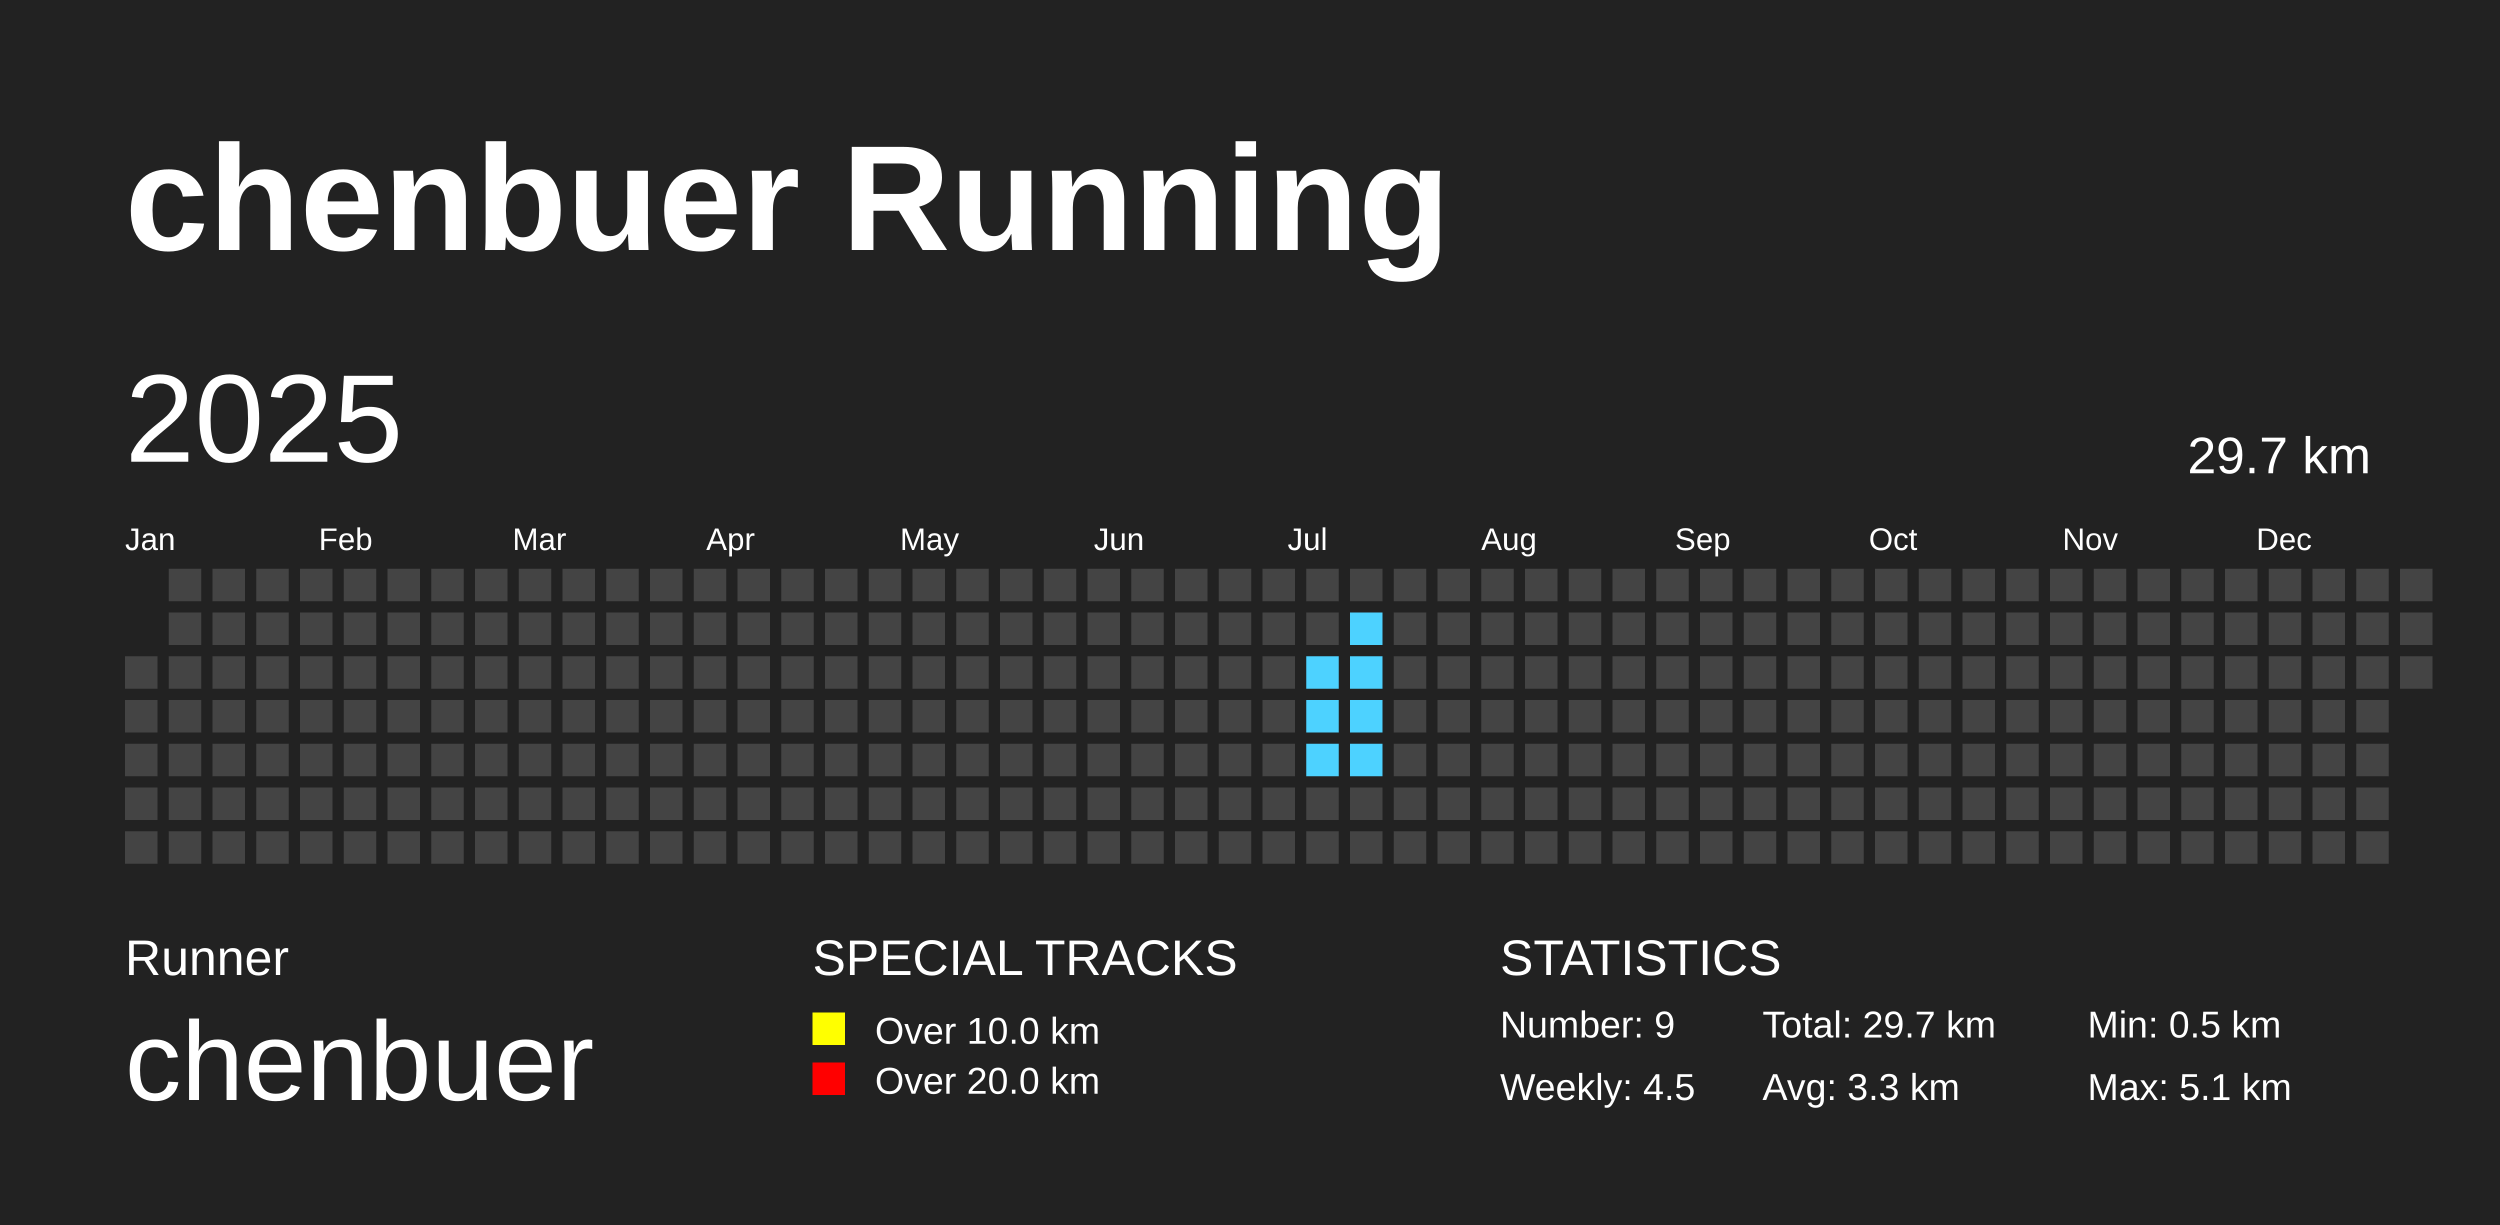
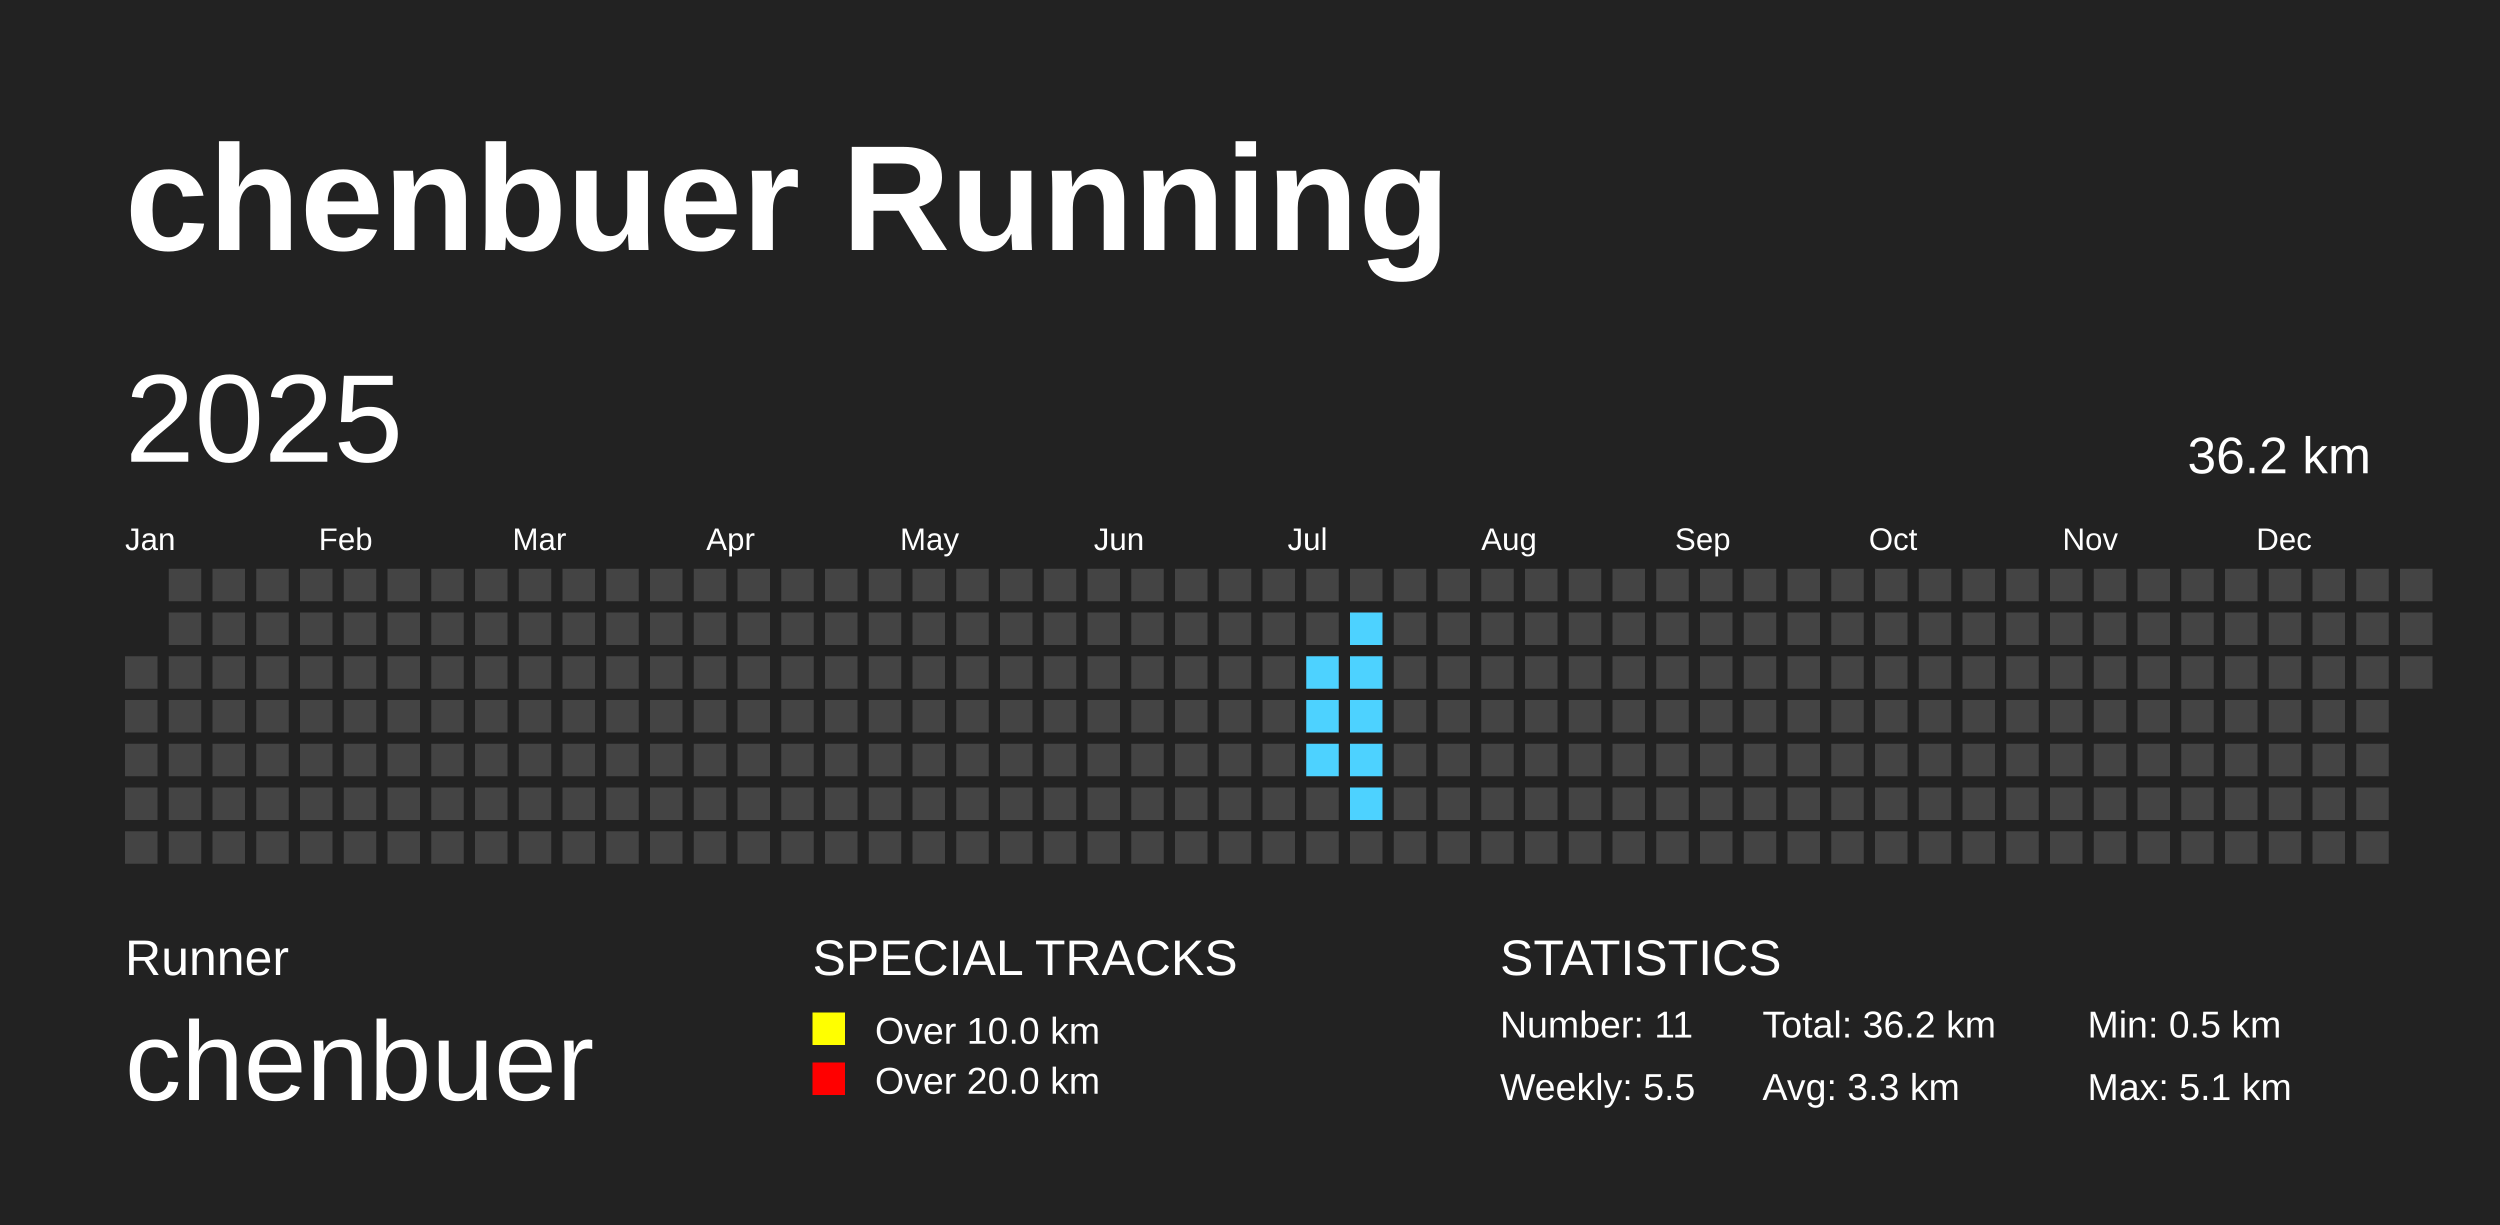
<svg xmlns="http://www.w3.org/2000/svg" baseProfile="full" height="98mm" version="1.1" viewBox="0,0,200,98" width="200mm">
  <defs />
  <rect fill="#222222" height="98" width="200" x="0" y="0" />
  <text fill="#FFFFFF" style="font-size:12px; font-family:Arial; font-weight:bold;" x="10" y="20">chenbuer Running</text>
  <text fill="#FFFFFF" style="font-size:4px; font-family:Arial" x="10" y="78">Runner</text>
  <text fill="#FFFFFF" style="font-size:9px; font-family:Arial" x="10" y="88">chenbuer</text>
  <text fill="#FFFFFF" style="font-size:4px; font-family:Arial" x="65" y="78">SPECIAL TRACKS</text>
  <rect fill="yellow" height="2.6" width="2.6" x="65" y="81" />
  <text fill="#FFFFFF" style="font-size:3px; font-family:Arial" x="70" y="83.5">Over 10.0 km</text>
  <rect fill="red" height="2.6" width="2.6" x="65" y="85" />
  <text fill="#FFFFFF" style="font-size:3px; font-family:Arial" x="70" y="87.5">Over 20.0 km</text>
  <text fill="#FFFFFF" style="font-size:4px; font-family:Arial" x="120" y="78">STATISTICS</text>
-   <text fill="#FFFFFF" style="font-size:3px; font-family:Arial" x="120" y="83">Number: 9</text>
-   <text fill="#FFFFFF" style="font-size:3px; font-family:Arial" x="120" y="88">Weekly: 4.5</text>
-   <text fill="#FFFFFF" style="font-size:3px; font-family:Arial" x="141" y="83">Total: 29.7 km</text>
+   <text fill="#FFFFFF" style="font-size:3px; font-family:Arial" x="120" y="83">Number: 11</text>
+   <text fill="#FFFFFF" style="font-size:3px; font-family:Arial" x="120" y="88">Weekly: 5.5</text>
+   <text fill="#FFFFFF" style="font-size:3px; font-family:Arial" x="141" y="83">Total: 36.2 km</text>
  <text fill="#FFFFFF" style="font-size:3px; font-family:Arial" x="141" y="88">Avg: 3.3 km</text>
  <text fill="#FFFFFF" style="font-size:3px; font-family:Arial" x="167" y="83">Min: 0.5 km</text>
  <text fill="#FFFFFF" style="font-size:3px; font-family:Arial" x="167" y="88">Max: 5.1 km</text>
  <text dominant-baseline="hanging" fill="#FFFFFF" style="font-size:10.0px; font-family:Arial;" x="10" y="30">2025</text>
-   <text dominant-baseline="hanging" fill="#FFFFFF" style="font-size:4.125px; font-family:Arial;" x="175" y="35">29.7 km</text>
+   <text dominant-baseline="hanging" fill="#FFFFFF" style="font-size:4.125px; font-family:Arial;" x="175" y="35">36.2 km</text>
  <text fill="#FFFFFF" style="font-size:2.5px; font-family:Arial" x="10.0" y="44">Jan</text>
  <text fill="#FFFFFF" style="font-size:2.5px; font-family:Arial" x="25.5" y="44">Feb</text>
  <text fill="#FFFFFF" style="font-size:2.5px; font-family:Arial" x="41.0" y="44">Mar</text>
  <text fill="#FFFFFF" style="font-size:2.5px; font-family:Arial" x="56.5" y="44">Apr</text>
  <text fill="#FFFFFF" style="font-size:2.5px; font-family:Arial" x="72.0" y="44">May</text>
  <text fill="#FFFFFF" style="font-size:2.5px; font-family:Arial" x="87.5" y="44">Jun</text>
  <text fill="#FFFFFF" style="font-size:2.5px; font-family:Arial" x="103.0" y="44">Jul</text>
  <text fill="#FFFFFF" style="font-size:2.5px; font-family:Arial" x="118.5" y="44">Aug</text>
  <text fill="#FFFFFF" style="font-size:2.5px; font-family:Arial" x="134.0" y="44">Sep</text>
  <text fill="#FFFFFF" style="font-size:2.5px; font-family:Arial" x="149.5" y="44">Oct</text>
  <text fill="#FFFFFF" style="font-size:2.5px; font-family:Arial" x="165.0" y="44">Nov</text>
  <text fill="#FFFFFF" style="font-size:2.5px; font-family:Arial" x="180.5" y="44">Dec</text>
  <rect fill="#444444" height="2.6" width="2.6" x="10.0" y="52.5" />
  <rect fill="#444444" height="2.6" width="2.6" x="10.0" y="56.0" />
  <rect fill="#444444" height="2.6" width="2.6" x="10.0" y="59.5" />
  <rect fill="#444444" height="2.6" width="2.6" x="10.0" y="63.0" />
  <rect fill="#444444" height="2.6" width="2.6" x="10.0" y="66.5" />
  <rect fill="#444444" height="2.6" width="2.6" x="13.5" y="45.5" />
  <rect fill="#444444" height="2.6" width="2.6" x="13.5" y="49.0" />
  <rect fill="#444444" height="2.6" width="2.6" x="13.5" y="52.5" />
  <rect fill="#444444" height="2.6" width="2.6" x="13.5" y="56.0" />
  <rect fill="#444444" height="2.6" width="2.6" x="13.5" y="59.5" />
  <rect fill="#444444" height="2.6" width="2.6" x="13.5" y="63.0" />
  <rect fill="#444444" height="2.6" width="2.6" x="13.5" y="66.5" />
  <rect fill="#444444" height="2.6" width="2.6" x="17.0" y="45.5" />
  <rect fill="#444444" height="2.6" width="2.6" x="17.0" y="49.0" />
  <rect fill="#444444" height="2.6" width="2.6" x="17.0" y="52.5" />
  <rect fill="#444444" height="2.6" width="2.6" x="17.0" y="56.0" />
  <rect fill="#444444" height="2.6" width="2.6" x="17.0" y="59.5" />
  <rect fill="#444444" height="2.6" width="2.6" x="17.0" y="63.0" />
  <rect fill="#444444" height="2.6" width="2.6" x="17.0" y="66.5" />
  <rect fill="#444444" height="2.6" width="2.6" x="20.5" y="45.5" />
  <rect fill="#444444" height="2.6" width="2.6" x="20.5" y="49.0" />
  <rect fill="#444444" height="2.6" width="2.6" x="20.5" y="52.5" />
  <rect fill="#444444" height="2.6" width="2.6" x="20.5" y="56.0" />
  <rect fill="#444444" height="2.6" width="2.6" x="20.5" y="59.5" />
  <rect fill="#444444" height="2.6" width="2.6" x="20.5" y="63.0" />
  <rect fill="#444444" height="2.6" width="2.6" x="20.5" y="66.5" />
  <rect fill="#444444" height="2.6" width="2.6" x="24.0" y="45.5" />
  <rect fill="#444444" height="2.6" width="2.6" x="24.0" y="49.0" />
  <rect fill="#444444" height="2.6" width="2.6" x="24.0" y="52.5" />
  <rect fill="#444444" height="2.6" width="2.6" x="24.0" y="56.0" />
  <rect fill="#444444" height="2.6" width="2.6" x="24.0" y="59.5" />
  <rect fill="#444444" height="2.6" width="2.6" x="24.0" y="63.0" />
  <rect fill="#444444" height="2.6" width="2.6" x="24.0" y="66.5" />
  <rect fill="#444444" height="2.6" width="2.6" x="27.5" y="45.5" />
  <rect fill="#444444" height="2.6" width="2.6" x="27.5" y="49.0" />
  <rect fill="#444444" height="2.6" width="2.6" x="27.5" y="52.5" />
  <rect fill="#444444" height="2.6" width="2.6" x="27.5" y="56.0" />
  <rect fill="#444444" height="2.6" width="2.6" x="27.5" y="59.5" />
  <rect fill="#444444" height="2.6" width="2.6" x="27.5" y="63.0" />
  <rect fill="#444444" height="2.6" width="2.6" x="27.5" y="66.5" />
  <rect fill="#444444" height="2.6" width="2.6" x="31.0" y="45.5" />
  <rect fill="#444444" height="2.6" width="2.6" x="31.0" y="49.0" />
  <rect fill="#444444" height="2.6" width="2.6" x="31.0" y="52.5" />
  <rect fill="#444444" height="2.6" width="2.6" x="31.0" y="56.0" />
  <rect fill="#444444" height="2.6" width="2.6" x="31.0" y="59.5" />
  <rect fill="#444444" height="2.6" width="2.6" x="31.0" y="63.0" />
  <rect fill="#444444" height="2.6" width="2.6" x="31.0" y="66.5" />
  <rect fill="#444444" height="2.6" width="2.6" x="34.5" y="45.5" />
  <rect fill="#444444" height="2.6" width="2.6" x="34.5" y="49.0" />
  <rect fill="#444444" height="2.6" width="2.6" x="34.5" y="52.5" />
  <rect fill="#444444" height="2.6" width="2.6" x="34.5" y="56.0" />
  <rect fill="#444444" height="2.6" width="2.6" x="34.5" y="59.5" />
  <rect fill="#444444" height="2.6" width="2.6" x="34.5" y="63.0" />
  <rect fill="#444444" height="2.6" width="2.6" x="34.5" y="66.5" />
  <rect fill="#444444" height="2.6" width="2.6" x="38.0" y="45.5" />
  <rect fill="#444444" height="2.6" width="2.6" x="38.0" y="49.0" />
  <rect fill="#444444" height="2.6" width="2.6" x="38.0" y="52.5" />
  <rect fill="#444444" height="2.6" width="2.6" x="38.0" y="56.0" />
  <rect fill="#444444" height="2.6" width="2.6" x="38.0" y="59.5" />
  <rect fill="#444444" height="2.6" width="2.6" x="38.0" y="63.0" />
  <rect fill="#444444" height="2.6" width="2.6" x="38.0" y="66.5" />
  <rect fill="#444444" height="2.6" width="2.6" x="41.5" y="45.5" />
  <rect fill="#444444" height="2.6" width="2.6" x="41.5" y="49.0" />
  <rect fill="#444444" height="2.6" width="2.6" x="41.5" y="52.5" />
  <rect fill="#444444" height="2.6" width="2.6" x="41.5" y="56.0" />
  <rect fill="#444444" height="2.6" width="2.6" x="41.5" y="59.5" />
  <rect fill="#444444" height="2.6" width="2.6" x="41.5" y="63.0" />
  <rect fill="#444444" height="2.6" width="2.6" x="41.5" y="66.5" />
  <rect fill="#444444" height="2.6" width="2.6" x="45.0" y="45.5" />
  <rect fill="#444444" height="2.6" width="2.6" x="45.0" y="49.0" />
  <rect fill="#444444" height="2.6" width="2.6" x="45.0" y="52.5" />
  <rect fill="#444444" height="2.6" width="2.6" x="45.0" y="56.0" />
  <rect fill="#444444" height="2.6" width="2.6" x="45.0" y="59.5" />
  <rect fill="#444444" height="2.6" width="2.6" x="45.0" y="63.0" />
  <rect fill="#444444" height="2.6" width="2.6" x="45.0" y="66.5" />
  <rect fill="#444444" height="2.6" width="2.6" x="48.5" y="45.5" />
  <rect fill="#444444" height="2.6" width="2.6" x="48.5" y="49.0" />
  <rect fill="#444444" height="2.6" width="2.6" x="48.5" y="52.5" />
  <rect fill="#444444" height="2.6" width="2.6" x="48.5" y="56.0" />
  <rect fill="#444444" height="2.6" width="2.6" x="48.5" y="59.5" />
  <rect fill="#444444" height="2.6" width="2.6" x="48.5" y="63.0" />
  <rect fill="#444444" height="2.6" width="2.6" x="48.5" y="66.5" />
  <rect fill="#444444" height="2.6" width="2.6" x="52.0" y="45.5" />
  <rect fill="#444444" height="2.6" width="2.6" x="52.0" y="49.0" />
  <rect fill="#444444" height="2.6" width="2.6" x="52.0" y="52.5" />
  <rect fill="#444444" height="2.6" width="2.6" x="52.0" y="56.0" />
  <rect fill="#444444" height="2.6" width="2.6" x="52.0" y="59.5" />
  <rect fill="#444444" height="2.6" width="2.6" x="52.0" y="63.0" />
  <rect fill="#444444" height="2.6" width="2.6" x="52.0" y="66.5" />
  <rect fill="#444444" height="2.6" width="2.6" x="55.5" y="45.5" />
  <rect fill="#444444" height="2.6" width="2.6" x="55.5" y="49.0" />
  <rect fill="#444444" height="2.6" width="2.6" x="55.5" y="52.5" />
  <rect fill="#444444" height="2.6" width="2.6" x="55.5" y="56.0" />
  <rect fill="#444444" height="2.6" width="2.6" x="55.5" y="59.5" />
  <rect fill="#444444" height="2.6" width="2.6" x="55.5" y="63.0" />
  <rect fill="#444444" height="2.6" width="2.6" x="55.5" y="66.5" />
  <rect fill="#444444" height="2.6" width="2.6" x="59.0" y="45.5" />
  <rect fill="#444444" height="2.6" width="2.6" x="59.0" y="49.0" />
  <rect fill="#444444" height="2.6" width="2.6" x="59.0" y="52.5" />
  <rect fill="#444444" height="2.6" width="2.6" x="59.0" y="56.0" />
  <rect fill="#444444" height="2.6" width="2.6" x="59.0" y="59.5" />
  <rect fill="#444444" height="2.6" width="2.6" x="59.0" y="63.0" />
  <rect fill="#444444" height="2.6" width="2.6" x="59.0" y="66.5" />
  <rect fill="#444444" height="2.6" width="2.6" x="62.5" y="45.5" />
  <rect fill="#444444" height="2.6" width="2.6" x="62.5" y="49.0" />
  <rect fill="#444444" height="2.6" width="2.6" x="62.5" y="52.5" />
  <rect fill="#444444" height="2.6" width="2.6" x="62.5" y="56.0" />
  <rect fill="#444444" height="2.6" width="2.6" x="62.5" y="59.5" />
  <rect fill="#444444" height="2.6" width="2.6" x="62.5" y="63.0" />
  <rect fill="#444444" height="2.6" width="2.6" x="62.5" y="66.5" />
  <rect fill="#444444" height="2.6" width="2.6" x="66.0" y="45.5" />
  <rect fill="#444444" height="2.6" width="2.6" x="66.0" y="49.0" />
  <rect fill="#444444" height="2.6" width="2.6" x="66.0" y="52.5" />
  <rect fill="#444444" height="2.6" width="2.6" x="66.0" y="56.0" />
  <rect fill="#444444" height="2.6" width="2.6" x="66.0" y="59.5" />
  <rect fill="#444444" height="2.6" width="2.6" x="66.0" y="63.0" />
  <rect fill="#444444" height="2.6" width="2.6" x="66.0" y="66.5" />
  <rect fill="#444444" height="2.6" width="2.6" x="69.5" y="45.5" />
  <rect fill="#444444" height="2.6" width="2.6" x="69.5" y="49.0" />
  <rect fill="#444444" height="2.6" width="2.6" x="69.5" y="52.5" />
  <rect fill="#444444" height="2.6" width="2.6" x="69.5" y="56.0" />
  <rect fill="#444444" height="2.6" width="2.6" x="69.5" y="59.5" />
  <rect fill="#444444" height="2.6" width="2.6" x="69.5" y="63.0" />
  <rect fill="#444444" height="2.6" width="2.6" x="69.5" y="66.5" />
  <rect fill="#444444" height="2.6" width="2.6" x="73.0" y="45.5" />
  <rect fill="#444444" height="2.6" width="2.6" x="73.0" y="49.0" />
  <rect fill="#444444" height="2.6" width="2.6" x="73.0" y="52.5" />
  <rect fill="#444444" height="2.6" width="2.6" x="73.0" y="56.0" />
  <rect fill="#444444" height="2.6" width="2.6" x="73.0" y="59.5" />
  <rect fill="#444444" height="2.6" width="2.6" x="73.0" y="63.0" />
  <rect fill="#444444" height="2.6" width="2.6" x="73.0" y="66.5" />
  <rect fill="#444444" height="2.6" width="2.6" x="76.5" y="45.5" />
  <rect fill="#444444" height="2.6" width="2.6" x="76.5" y="49.0" />
  <rect fill="#444444" height="2.6" width="2.6" x="76.5" y="52.5" />
  <rect fill="#444444" height="2.6" width="2.6" x="76.5" y="56.0" />
  <rect fill="#444444" height="2.6" width="2.6" x="76.5" y="59.5" />
  <rect fill="#444444" height="2.6" width="2.6" x="76.5" y="63.0" />
  <rect fill="#444444" height="2.6" width="2.6" x="76.5" y="66.5" />
  <rect fill="#444444" height="2.6" width="2.6" x="80.0" y="45.5" />
  <rect fill="#444444" height="2.6" width="2.6" x="80.0" y="49.0" />
  <rect fill="#444444" height="2.6" width="2.6" x="80.0" y="52.5" />
  <rect fill="#444444" height="2.6" width="2.6" x="80.0" y="56.0" />
  <rect fill="#444444" height="2.6" width="2.6" x="80.0" y="59.5" />
  <rect fill="#444444" height="2.6" width="2.6" x="80.0" y="63.0" />
  <rect fill="#444444" height="2.6" width="2.6" x="80.0" y="66.5" />
  <rect fill="#444444" height="2.6" width="2.6" x="83.5" y="45.5" />
  <rect fill="#444444" height="2.6" width="2.6" x="83.5" y="49.0" />
  <rect fill="#444444" height="2.6" width="2.6" x="83.5" y="52.5" />
  <rect fill="#444444" height="2.6" width="2.6" x="83.5" y="56.0" />
  <rect fill="#444444" height="2.6" width="2.6" x="83.5" y="59.5" />
  <rect fill="#444444" height="2.6" width="2.6" x="83.5" y="63.0" />
  <rect fill="#444444" height="2.6" width="2.6" x="83.5" y="66.5" />
  <rect fill="#444444" height="2.6" width="2.6" x="87.0" y="45.5" />
  <rect fill="#444444" height="2.6" width="2.6" x="87.0" y="49.0" />
  <rect fill="#444444" height="2.6" width="2.6" x="87.0" y="52.5" />
  <rect fill="#444444" height="2.6" width="2.6" x="87.0" y="56.0" />
  <rect fill="#444444" height="2.6" width="2.6" x="87.0" y="59.5" />
  <rect fill="#444444" height="2.6" width="2.6" x="87.0" y="63.0" />
  <rect fill="#444444" height="2.6" width="2.6" x="87.0" y="66.5" />
  <rect fill="#444444" height="2.6" width="2.6" x="90.5" y="45.5" />
  <rect fill="#444444" height="2.6" width="2.6" x="90.5" y="49.0" />
  <rect fill="#444444" height="2.6" width="2.6" x="90.5" y="52.5" />
  <rect fill="#444444" height="2.6" width="2.6" x="90.5" y="56.0" />
  <rect fill="#444444" height="2.6" width="2.6" x="90.5" y="59.5" />
  <rect fill="#444444" height="2.6" width="2.6" x="90.5" y="63.0" />
  <rect fill="#444444" height="2.6" width="2.6" x="90.5" y="66.5" />
  <rect fill="#444444" height="2.6" width="2.6" x="94.0" y="45.5" />
  <rect fill="#444444" height="2.6" width="2.6" x="94.0" y="49.0" />
  <rect fill="#444444" height="2.6" width="2.6" x="94.0" y="52.5" />
  <rect fill="#444444" height="2.6" width="2.6" x="94.0" y="56.0" />
  <rect fill="#444444" height="2.6" width="2.6" x="94.0" y="59.5" />
  <rect fill="#444444" height="2.6" width="2.6" x="94.0" y="63.0" />
  <rect fill="#444444" height="2.6" width="2.6" x="94.0" y="66.5" />
  <rect fill="#444444" height="2.6" width="2.6" x="97.5" y="45.5" />
  <rect fill="#444444" height="2.6" width="2.6" x="97.5" y="49.0" />
  <rect fill="#444444" height="2.6" width="2.6" x="97.5" y="52.5" />
  <rect fill="#444444" height="2.6" width="2.6" x="97.5" y="56.0" />
  <rect fill="#444444" height="2.6" width="2.6" x="97.5" y="59.5" />
  <rect fill="#444444" height="2.6" width="2.6" x="97.5" y="63.0" />
  <rect fill="#444444" height="2.6" width="2.6" x="97.5" y="66.5" />
  <rect fill="#444444" height="2.6" width="2.6" x="101.0" y="45.5" />
  <rect fill="#444444" height="2.6" width="2.6" x="101.0" y="49.0" />
  <rect fill="#444444" height="2.6" width="2.6" x="101.0" y="52.5" />
  <rect fill="#444444" height="2.6" width="2.6" x="101.0" y="56.0" />
  <rect fill="#444444" height="2.6" width="2.6" x="101.0" y="59.5" />
  <rect fill="#444444" height="2.6" width="2.6" x="101.0" y="63.0" />
  <rect fill="#444444" height="2.6" width="2.6" x="101.0" y="66.5" />
  <rect fill="#444444" height="2.6" width="2.6" x="104.5" y="45.5" />
  <rect fill="#444444" height="2.6" width="2.6" x="104.5" y="49.0" />
  <rect fill="#4DD2FF" height="2.6" width="2.6" x="104.5" y="52.5" />
  <rect fill="#4DD2FF" height="2.6" width="2.6" x="104.5" y="56.0" />
  <rect fill="#4DD2FF" height="2.6" width="2.6" x="104.5" y="59.5" />
  <rect fill="#444444" height="2.6" width="2.6" x="104.5" y="63.0" />
  <rect fill="#444444" height="2.6" width="2.6" x="104.5" y="66.5" />
  <rect fill="#444444" height="2.6" width="2.6" x="108.0" y="45.5" />
  <rect fill="#4DD2FF" height="2.6" width="2.6" x="108.0" y="49.0" />
  <rect fill="#4DD2FF" height="2.6" width="2.6" x="108.0" y="52.5" />
  <rect fill="#4DD2FF" height="2.6" width="2.6" x="108.0" y="56.0" />
  <rect fill="#4DD2FF" height="2.6" width="2.6" x="108.0" y="59.5" />
-   <rect fill="#444444" height="2.6" width="2.6" x="108.0" y="63.0" />
+   <rect fill="#4DD2FF" height="2.6" width="2.6" x="108.0" y="63.0" />
  <rect fill="#444444" height="2.6" width="2.6" x="108.0" y="66.5" />
  <rect fill="#444444" height="2.6" width="2.6" x="111.5" y="45.5" />
  <rect fill="#444444" height="2.6" width="2.6" x="111.5" y="49.0" />
  <rect fill="#444444" height="2.6" width="2.6" x="111.5" y="52.5" />
  <rect fill="#444444" height="2.6" width="2.6" x="111.5" y="56.0" />
  <rect fill="#444444" height="2.6" width="2.6" x="111.5" y="59.5" />
  <rect fill="#444444" height="2.6" width="2.6" x="111.5" y="63.0" />
  <rect fill="#444444" height="2.6" width="2.6" x="111.5" y="66.5" />
  <rect fill="#444444" height="2.6" width="2.6" x="115.0" y="45.5" />
  <rect fill="#444444" height="2.6" width="2.6" x="115.0" y="49.0" />
  <rect fill="#444444" height="2.6" width="2.6" x="115.0" y="52.5" />
  <rect fill="#444444" height="2.6" width="2.6" x="115.0" y="56.0" />
  <rect fill="#444444" height="2.6" width="2.6" x="115.0" y="59.5" />
  <rect fill="#444444" height="2.6" width="2.6" x="115.0" y="63.0" />
  <rect fill="#444444" height="2.6" width="2.6" x="115.0" y="66.5" />
  <rect fill="#444444" height="2.6" width="2.6" x="118.5" y="45.5" />
  <rect fill="#444444" height="2.6" width="2.6" x="118.5" y="49.0" />
  <rect fill="#444444" height="2.6" width="2.6" x="118.5" y="52.5" />
  <rect fill="#444444" height="2.6" width="2.6" x="118.5" y="56.0" />
  <rect fill="#444444" height="2.6" width="2.6" x="118.5" y="59.5" />
  <rect fill="#444444" height="2.6" width="2.6" x="118.5" y="63.0" />
  <rect fill="#444444" height="2.6" width="2.6" x="118.5" y="66.5" />
  <rect fill="#444444" height="2.6" width="2.6" x="122.0" y="45.5" />
  <rect fill="#444444" height="2.6" width="2.6" x="122.0" y="49.0" />
  <rect fill="#444444" height="2.6" width="2.6" x="122.0" y="52.5" />
  <rect fill="#444444" height="2.6" width="2.6" x="122.0" y="56.0" />
  <rect fill="#444444" height="2.6" width="2.6" x="122.0" y="59.5" />
  <rect fill="#444444" height="2.6" width="2.6" x="122.0" y="63.0" />
  <rect fill="#444444" height="2.6" width="2.6" x="122.0" y="66.5" />
  <rect fill="#444444" height="2.6" width="2.6" x="125.5" y="45.5" />
  <rect fill="#444444" height="2.6" width="2.6" x="125.5" y="49.0" />
  <rect fill="#444444" height="2.6" width="2.6" x="125.5" y="52.5" />
  <rect fill="#444444" height="2.6" width="2.6" x="125.5" y="56.0" />
  <rect fill="#444444" height="2.6" width="2.6" x="125.5" y="59.5" />
  <rect fill="#444444" height="2.6" width="2.6" x="125.5" y="63.0" />
  <rect fill="#444444" height="2.6" width="2.6" x="125.5" y="66.5" />
  <rect fill="#444444" height="2.6" width="2.6" x="129.0" y="45.5" />
  <rect fill="#444444" height="2.6" width="2.6" x="129.0" y="49.0" />
  <rect fill="#444444" height="2.6" width="2.6" x="129.0" y="52.5" />
  <rect fill="#444444" height="2.6" width="2.6" x="129.0" y="56.0" />
  <rect fill="#444444" height="2.6" width="2.6" x="129.0" y="59.5" />
  <rect fill="#444444" height="2.6" width="2.6" x="129.0" y="63.0" />
  <rect fill="#444444" height="2.6" width="2.6" x="129.0" y="66.5" />
  <rect fill="#444444" height="2.6" width="2.6" x="132.5" y="45.5" />
  <rect fill="#444444" height="2.6" width="2.6" x="132.5" y="49.0" />
  <rect fill="#444444" height="2.6" width="2.6" x="132.5" y="52.5" />
  <rect fill="#444444" height="2.6" width="2.6" x="132.5" y="56.0" />
  <rect fill="#444444" height="2.6" width="2.6" x="132.5" y="59.5" />
  <rect fill="#444444" height="2.6" width="2.6" x="132.5" y="63.0" />
  <rect fill="#444444" height="2.6" width="2.6" x="132.5" y="66.5" />
  <rect fill="#444444" height="2.6" width="2.6" x="136.0" y="45.5" />
  <rect fill="#444444" height="2.6" width="2.6" x="136.0" y="49.0" />
  <rect fill="#444444" height="2.6" width="2.6" x="136.0" y="52.5" />
  <rect fill="#444444" height="2.6" width="2.6" x="136.0" y="56.0" />
  <rect fill="#444444" height="2.6" width="2.6" x="136.0" y="59.5" />
  <rect fill="#444444" height="2.6" width="2.6" x="136.0" y="63.0" />
  <rect fill="#444444" height="2.6" width="2.6" x="136.0" y="66.5" />
  <rect fill="#444444" height="2.6" width="2.6" x="139.5" y="45.5" />
  <rect fill="#444444" height="2.6" width="2.6" x="139.5" y="49.0" />
  <rect fill="#444444" height="2.6" width="2.6" x="139.5" y="52.5" />
  <rect fill="#444444" height="2.6" width="2.6" x="139.5" y="56.0" />
  <rect fill="#444444" height="2.6" width="2.6" x="139.5" y="59.5" />
  <rect fill="#444444" height="2.6" width="2.6" x="139.5" y="63.0" />
  <rect fill="#444444" height="2.6" width="2.6" x="139.5" y="66.5" />
  <rect fill="#444444" height="2.6" width="2.6" x="143.0" y="45.5" />
  <rect fill="#444444" height="2.6" width="2.6" x="143.0" y="49.0" />
  <rect fill="#444444" height="2.6" width="2.6" x="143.0" y="52.5" />
  <rect fill="#444444" height="2.6" width="2.6" x="143.0" y="56.0" />
  <rect fill="#444444" height="2.6" width="2.6" x="143.0" y="59.5" />
  <rect fill="#444444" height="2.6" width="2.6" x="143.0" y="63.0" />
  <rect fill="#444444" height="2.6" width="2.6" x="143.0" y="66.5" />
  <rect fill="#444444" height="2.6" width="2.6" x="146.5" y="45.5" />
  <rect fill="#444444" height="2.6" width="2.6" x="146.5" y="49.0" />
  <rect fill="#444444" height="2.6" width="2.6" x="146.5" y="52.5" />
  <rect fill="#444444" height="2.6" width="2.6" x="146.5" y="56.0" />
  <rect fill="#444444" height="2.6" width="2.6" x="146.5" y="59.5" />
  <rect fill="#444444" height="2.6" width="2.6" x="146.5" y="63.0" />
  <rect fill="#444444" height="2.6" width="2.6" x="146.5" y="66.5" />
  <rect fill="#444444" height="2.6" width="2.6" x="150.0" y="45.5" />
  <rect fill="#444444" height="2.6" width="2.6" x="150.0" y="49.0" />
  <rect fill="#444444" height="2.6" width="2.6" x="150.0" y="52.5" />
  <rect fill="#444444" height="2.6" width="2.6" x="150.0" y="56.0" />
  <rect fill="#444444" height="2.6" width="2.6" x="150.0" y="59.5" />
  <rect fill="#444444" height="2.6" width="2.6" x="150.0" y="63.0" />
  <rect fill="#444444" height="2.6" width="2.6" x="150.0" y="66.5" />
  <rect fill="#444444" height="2.6" width="2.6" x="153.5" y="45.5" />
  <rect fill="#444444" height="2.6" width="2.6" x="153.5" y="49.0" />
  <rect fill="#444444" height="2.6" width="2.6" x="153.5" y="52.5" />
  <rect fill="#444444" height="2.6" width="2.6" x="153.5" y="56.0" />
  <rect fill="#444444" height="2.6" width="2.6" x="153.5" y="59.5" />
  <rect fill="#444444" height="2.6" width="2.6" x="153.5" y="63.0" />
  <rect fill="#444444" height="2.6" width="2.6" x="153.5" y="66.5" />
  <rect fill="#444444" height="2.6" width="2.6" x="157.0" y="45.5" />
  <rect fill="#444444" height="2.6" width="2.6" x="157.0" y="49.0" />
  <rect fill="#444444" height="2.6" width="2.6" x="157.0" y="52.5" />
  <rect fill="#444444" height="2.6" width="2.6" x="157.0" y="56.0" />
  <rect fill="#444444" height="2.6" width="2.6" x="157.0" y="59.5" />
  <rect fill="#444444" height="2.6" width="2.6" x="157.0" y="63.0" />
  <rect fill="#444444" height="2.6" width="2.6" x="157.0" y="66.5" />
  <rect fill="#444444" height="2.6" width="2.6" x="160.5" y="45.5" />
  <rect fill="#444444" height="2.6" width="2.6" x="160.5" y="49.0" />
  <rect fill="#444444" height="2.6" width="2.6" x="160.5" y="52.5" />
  <rect fill="#444444" height="2.6" width="2.6" x="160.5" y="56.0" />
  <rect fill="#444444" height="2.6" width="2.6" x="160.5" y="59.5" />
  <rect fill="#444444" height="2.6" width="2.6" x="160.5" y="63.0" />
  <rect fill="#444444" height="2.6" width="2.6" x="160.5" y="66.5" />
  <rect fill="#444444" height="2.6" width="2.6" x="164.0" y="45.5" />
  <rect fill="#444444" height="2.6" width="2.6" x="164.0" y="49.0" />
  <rect fill="#444444" height="2.6" width="2.6" x="164.0" y="52.5" />
  <rect fill="#444444" height="2.6" width="2.6" x="164.0" y="56.0" />
  <rect fill="#444444" height="2.6" width="2.6" x="164.0" y="59.5" />
  <rect fill="#444444" height="2.6" width="2.6" x="164.0" y="63.0" />
  <rect fill="#444444" height="2.6" width="2.6" x="164.0" y="66.5" />
  <rect fill="#444444" height="2.6" width="2.6" x="167.5" y="45.5" />
  <rect fill="#444444" height="2.6" width="2.6" x="167.5" y="49.0" />
  <rect fill="#444444" height="2.6" width="2.6" x="167.5" y="52.5" />
  <rect fill="#444444" height="2.6" width="2.6" x="167.5" y="56.0" />
  <rect fill="#444444" height="2.6" width="2.6" x="167.5" y="59.5" />
  <rect fill="#444444" height="2.6" width="2.6" x="167.5" y="63.0" />
  <rect fill="#444444" height="2.6" width="2.6" x="167.5" y="66.5" />
  <rect fill="#444444" height="2.6" width="2.6" x="171.0" y="45.5" />
  <rect fill="#444444" height="2.6" width="2.6" x="171.0" y="49.0" />
  <rect fill="#444444" height="2.6" width="2.6" x="171.0" y="52.5" />
  <rect fill="#444444" height="2.6" width="2.6" x="171.0" y="56.0" />
  <rect fill="#444444" height="2.6" width="2.6" x="171.0" y="59.5" />
  <rect fill="#444444" height="2.6" width="2.6" x="171.0" y="63.0" />
  <rect fill="#444444" height="2.6" width="2.6" x="171.0" y="66.5" />
  <rect fill="#444444" height="2.6" width="2.6" x="174.5" y="45.5" />
  <rect fill="#444444" height="2.6" width="2.6" x="174.5" y="49.0" />
  <rect fill="#444444" height="2.6" width="2.6" x="174.5" y="52.5" />
  <rect fill="#444444" height="2.6" width="2.6" x="174.5" y="56.0" />
  <rect fill="#444444" height="2.6" width="2.6" x="174.5" y="59.5" />
  <rect fill="#444444" height="2.6" width="2.6" x="174.5" y="63.0" />
  <rect fill="#444444" height="2.6" width="2.6" x="174.5" y="66.5" />
  <rect fill="#444444" height="2.6" width="2.6" x="178.0" y="45.5" />
  <rect fill="#444444" height="2.6" width="2.6" x="178.0" y="49.0" />
  <rect fill="#444444" height="2.6" width="2.6" x="178.0" y="52.5" />
  <rect fill="#444444" height="2.6" width="2.6" x="178.0" y="56.0" />
  <rect fill="#444444" height="2.6" width="2.6" x="178.0" y="59.5" />
  <rect fill="#444444" height="2.6" width="2.6" x="178.0" y="63.0" />
  <rect fill="#444444" height="2.6" width="2.6" x="178.0" y="66.5" />
  <rect fill="#444444" height="2.6" width="2.6" x="181.5" y="45.5" />
  <rect fill="#444444" height="2.6" width="2.6" x="181.5" y="49.0" />
  <rect fill="#444444" height="2.6" width="2.6" x="181.5" y="52.5" />
  <rect fill="#444444" height="2.6" width="2.6" x="181.5" y="56.0" />
  <rect fill="#444444" height="2.6" width="2.6" x="181.5" y="59.5" />
  <rect fill="#444444" height="2.6" width="2.6" x="181.5" y="63.0" />
  <rect fill="#444444" height="2.6" width="2.6" x="181.5" y="66.5" />
  <rect fill="#444444" height="2.6" width="2.6" x="185.0" y="45.5" />
  <rect fill="#444444" height="2.6" width="2.6" x="185.0" y="49.0" />
  <rect fill="#444444" height="2.6" width="2.6" x="185.0" y="52.5" />
  <rect fill="#444444" height="2.6" width="2.6" x="185.0" y="56.0" />
  <rect fill="#444444" height="2.6" width="2.6" x="185.0" y="59.5" />
  <rect fill="#444444" height="2.6" width="2.6" x="185.0" y="63.0" />
  <rect fill="#444444" height="2.6" width="2.6" x="185.0" y="66.5" />
  <rect fill="#444444" height="2.6" width="2.6" x="188.5" y="45.5" />
  <rect fill="#444444" height="2.6" width="2.6" x="188.5" y="49.0" />
  <rect fill="#444444" height="2.6" width="2.6" x="188.5" y="52.5" />
  <rect fill="#444444" height="2.6" width="2.6" x="188.5" y="56.0" />
  <rect fill="#444444" height="2.6" width="2.6" x="188.5" y="59.5" />
  <rect fill="#444444" height="2.6" width="2.6" x="188.5" y="63.0" />
  <rect fill="#444444" height="2.6" width="2.6" x="188.5" y="66.5" />
  <rect fill="#444444" height="2.6" width="2.6" x="192.0" y="45.5" />
  <rect fill="#444444" height="2.6" width="2.6" x="192.0" y="49.0" />
  <rect fill="#444444" height="2.6" width="2.6" x="192.0" y="52.5" />
</svg>
